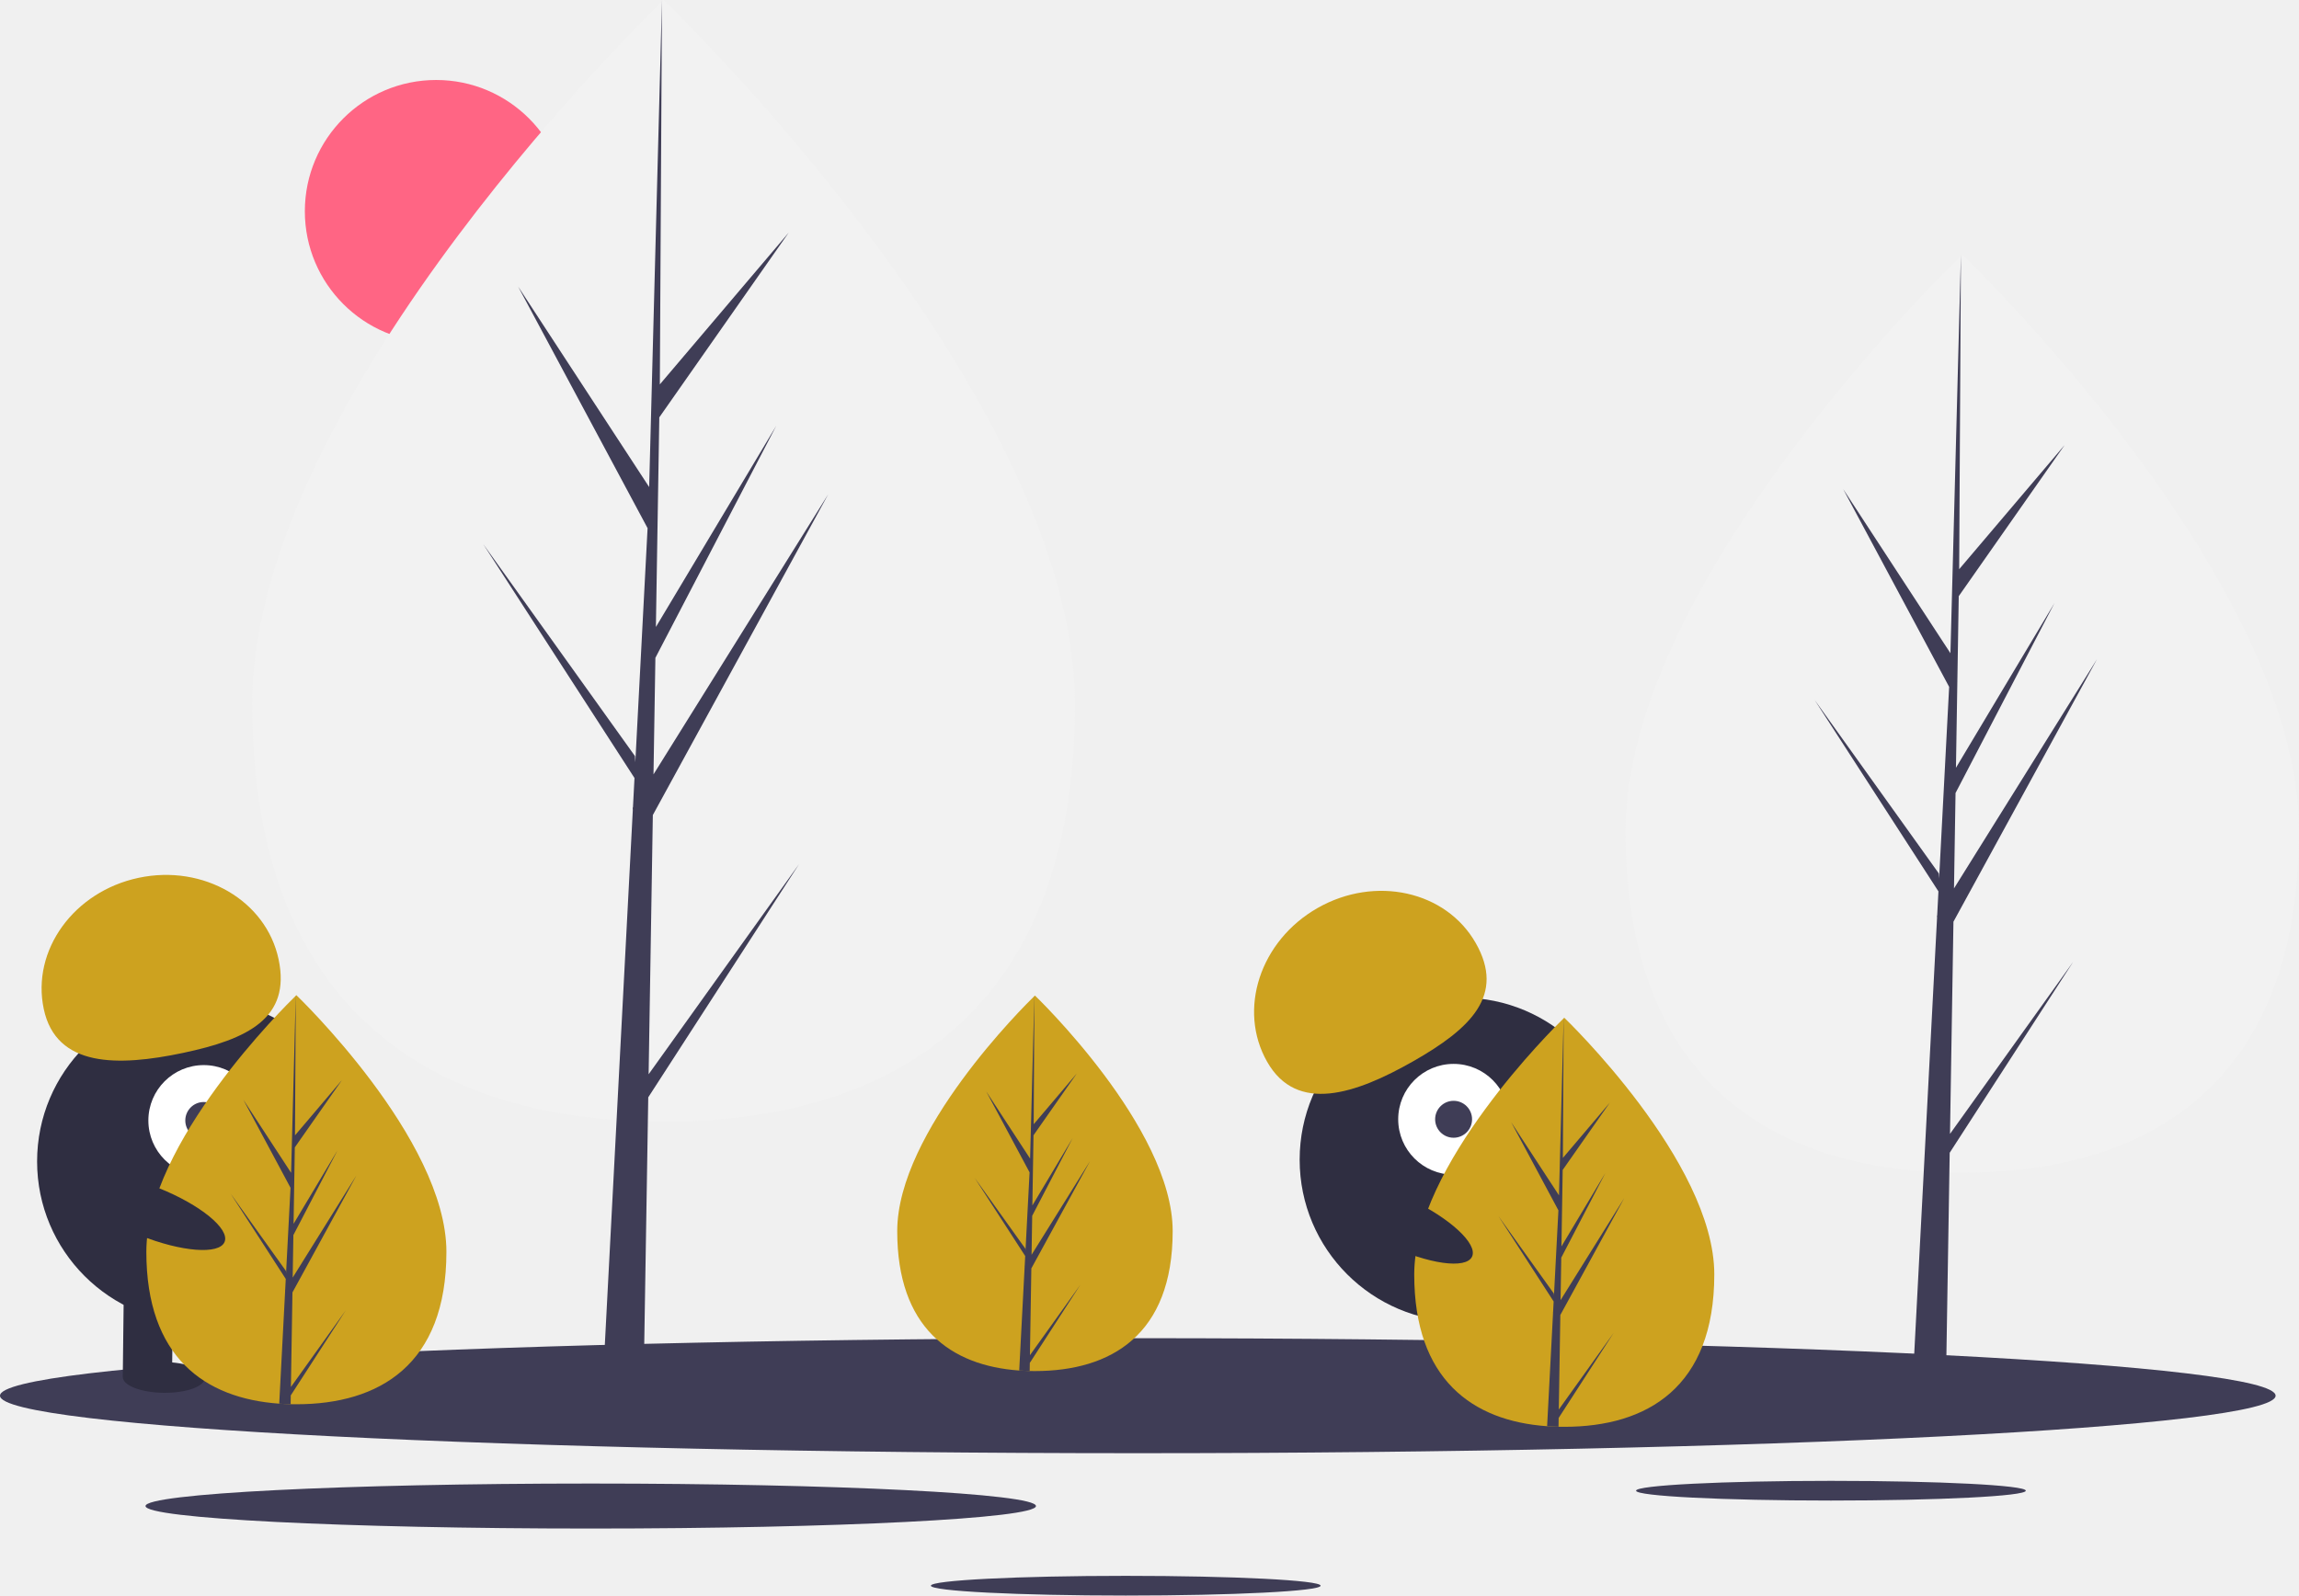
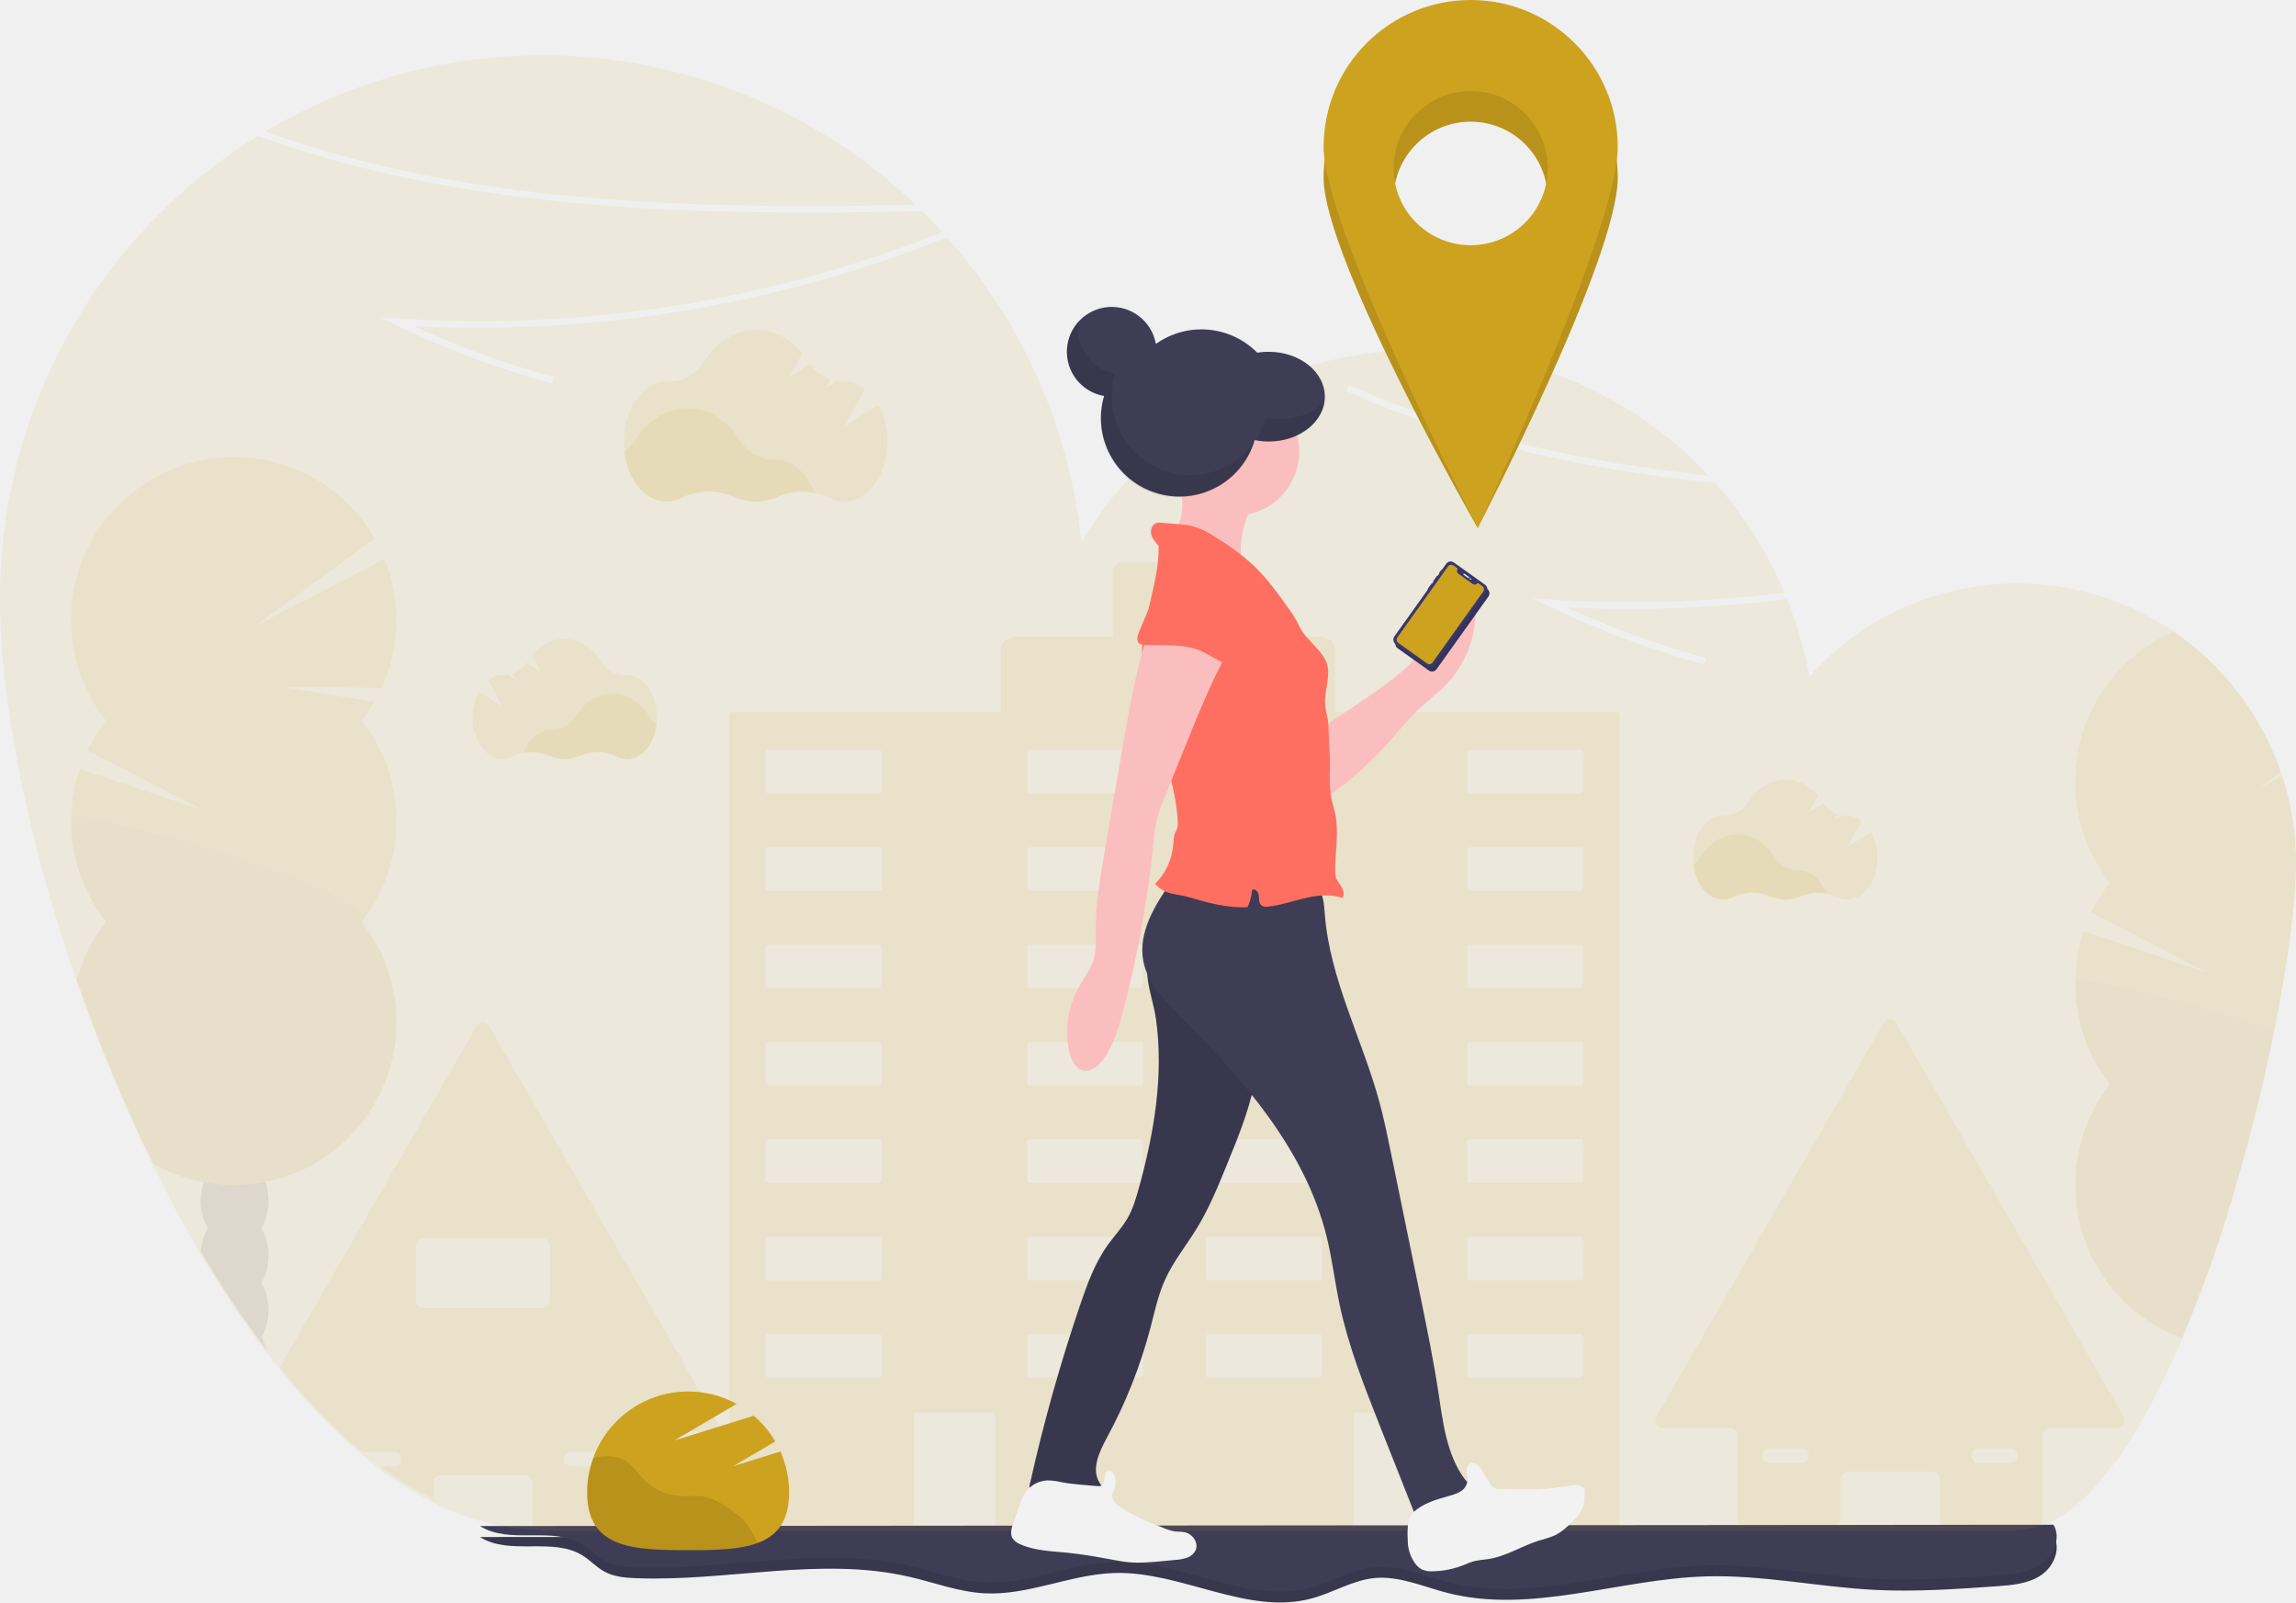
- <svg xmlns="http://www.w3.org/2000/svg" id="a706cf1c-1654-439b-8fcf-310eb7aa0e00" data-name="Layer 1" width="1120.592" height="777.916" viewBox="0 0 1120.592 777.916">
-   <circle cx="212.592" cy="103" r="64" fill="#ff6584" />
-   <path d="M563.68,404.164c0,151.011-89.774,203.739-200.516,203.739S162.649,555.175,162.649,404.164,363.165,61.042,363.165,61.042,563.68,253.152,563.68,404.164Z" transform="translate(-39.70387 -61.04208)" fill="#f2f2f2" />
-   <polygon points="316.156 523.761 318.21 397.378 403.674 241.024 318.532 377.552 319.455 320.725 378.357 207.605 319.699 305.687 319.699 305.687 321.359 203.481 384.433 113.423 321.621 187.409 322.658 0 316.138 248.096 316.674 237.861 252.547 139.704 315.646 257.508 309.671 371.654 309.493 368.625 235.565 265.329 309.269 379.328 308.522 393.603 308.388 393.818 308.449 394.99 293.29 684.589 313.544 684.589 315.974 535.005 389.496 421.285 316.156 523.761" fill="#3f3d56" />
-   <path d="M1160.296,466.014c0,123.61-73.484,166.77-164.132,166.77s-164.132-43.16-164.132-166.77S996.165,185.152,996.165,185.152,1160.296,342.404,1160.296,466.014Z" transform="translate(-39.70387 -61.04208)" fill="#f2f2f2" />
-   <polygon points="950.482 552.833 952.162 449.383 1022.119 321.4 952.426 433.154 953.182 386.639 1001.396 294.044 953.382 374.329 953.382 374.329 954.741 290.669 1006.369 216.952 954.954 277.514 955.804 124.11 950.467 327.188 950.906 318.811 898.414 238.464 950.064 334.893 945.173 428.327 945.027 425.847 884.514 341.294 944.844 434.608 944.232 446.293 944.123 446.469 944.173 447.428 931.764 684.478 948.343 684.478 950.332 562.037 1010.514 468.952 950.482 552.833" fill="#3f3d56" />
-   <ellipse cx="554.592" cy="680.479" rx="554.592" ry="28.034" fill="#3f3d56" />
-   <ellipse cx="892.445" cy="726.797" rx="94.989" ry="4.802" fill="#3f3d56" />
-   <ellipse cx="548.72" cy="773.114" rx="94.989" ry="4.802" fill="#3f3d56" />
-   <ellipse cx="287.944" cy="734.279" rx="217.014" ry="10.97" fill="#3f3d56" />
-   <circle cx="97.084" cy="566.27" r="79" fill="#2f2e41" />
-   <rect x="99.805" y="689.023" width="24" height="43" transform="translate(-31.32451 -62.31008) rotate(0.67509)" fill="#2f2e41" />
-   <rect x="147.802" y="689.589" width="24" height="43" transform="translate(-31.31452 -62.87555) rotate(0.67509)" fill="#2f2e41" />
-   <ellipse cx="119.546" cy="732.616" rx="7.5" ry="20" transform="translate(-654.1319 782.4795) rotate(-89.32491)" fill="#2f2e41" />
-   <ellipse cx="167.554" cy="732.182" rx="7.5" ry="20" transform="translate(-606.2547 830.0553) rotate(-89.32491)" fill="#2f2e41" />
-   <circle cx="99.319" cy="546.295" r="27" fill="#fff" />
-   <circle cx="99.319" cy="546.295" r="9" fill="#3f3d56" />
-   <path d="M61.026,552.946c-6.042-28.641,14.688-57.265,46.3-63.934s62.138,11.143,68.18,39.784-14.978,38.93-46.591,45.599S67.068,581.587,61.026,552.946Z" transform="translate(-39.70387 -61.04208)" fill="#cda21f" />
-   <path d="M257.296,671.384c0,55.076-32.74,74.306-73.13,74.306q-1.404,0-2.803-.031c-1.871-.04-3.725-.129-5.556-.254-36.451-2.58-64.771-22.799-64.771-74.021,0-53.008,67.739-119.896,72.827-124.846l.009-.009c.196-.192.294-.285.294-.285S257.296,616.308,257.296,671.384Z" transform="translate(-39.70387 -61.04208)" fill="#cda21f" />
-   <path d="M181.502,737.265l26.747-37.374-26.814,41.477-.071,4.291c-1.871-.04-3.725-.129-5.556-.254l2.883-55.103-.022-.428.049-.08.272-5.204-26.881-41.58,26.965,37.677.062,1.105,2.179-41.633-23.013-42.966,23.294,35.658,2.268-86.314.009-.294v.285l-.379,68.064,22.911-26.983-23.004,32.847-.606,37.276L204.185,621.958l-21.48,41.259-.339,20.723,31.056-49.791-31.171,57.023Z" transform="translate(-39.70387 -61.04208)" fill="#3f3d56" />
-   <circle cx="712.485" cy="565.415" r="79" fill="#2f2e41" />
-   <rect x="741.777" y="691.824" width="24" height="43" transform="translate(-215.9946 191.864) rotate(-17.08345)" fill="#2f2e41" />
-   <rect x="787.659" y="677.723" width="24" height="43" transform="matrix(0.95588, -0.29376, 0.29376, 0.95588, -209.8279, 204.7204)" fill="#2f2e41" />
-   <ellipse cx="767.887" cy="732.003" rx="20" ry="7.5" transform="translate(-220.8593 196.8331) rotate(-17.08345)" fill="#2f2e41" />
-   <ellipse cx="813.475" cy="716.946" rx="20" ry="7.5" transform="translate(-214.4248 209.561) rotate(-17.08345)" fill="#2f2e41" />
-   <circle cx="708.522" cy="545.71" r="27" fill="#fff" />
-   <circle cx="708.522" cy="545.71" r="9" fill="#3f3d56" />
-   <path d="M657.355,578.743c-14.49-25.433-3.478-59.016,24.594-75.009s62.576-8.341,77.065,17.093-2.391,41.644-30.463,57.637S671.845,604.176,657.355,578.743Z" transform="translate(-39.70387 -61.04208)" fill="#cda21f" />
-   <path d="M611.296,661.299c0,50.557-30.054,68.21-67.13,68.21q-1.288,0-2.573-.029c-1.718-.037-3.419-.119-5.1-.233-33.461-2.368-59.457-20.929-59.457-67.948,0-48.659,62.181-110.059,66.852-114.603l.008-.008c.18-.176.27-.262.27-.262S611.296,610.742,611.296,661.299Z" transform="translate(-39.70387 -61.04208)" fill="#cda21f" />
-   <path d="M541.72,721.774l24.553-34.307-24.614,38.074-.065,3.939c-1.718-.037-3.419-.119-5.1-.233l2.646-50.582-.02-.393.045-.074.249-4.777-24.675-38.168,24.753,34.585.057,1.014,2-38.217-21.125-39.44L541.806,625.928l2.082-79.232.008-.27v.262l-.348,62.48,21.031-24.769-21.117,30.152-.556,34.217,19.636-32.839-19.718,37.874-.311,19.023,28.508-45.706-28.614,52.344Z" transform="translate(-39.70387 -61.04208)" fill="#3f3d56" />
-   <path d="M875.296,682.384c0,55.076-32.74,74.306-73.13,74.306q-1.403,0-2.803-.031c-1.871-.04-3.725-.129-5.556-.254-36.451-2.58-64.771-22.799-64.771-74.021,0-53.008,67.739-119.896,72.827-124.846l.009-.009c.196-.192.294-.285.294-.285S875.296,627.308,875.296,682.384Z" transform="translate(-39.70387 -61.04208)" fill="#cda21f" />
-   <path d="M799.502,748.265l26.747-37.374-26.814,41.477-.071,4.291c-1.871-.04-3.725-.129-5.556-.254l2.883-55.103-.022-.428.049-.08.272-5.204L770.108,654.011l26.965,37.677.062,1.105,2.179-41.633-23.013-42.966,23.294,35.658,2.268-86.314.009-.294v.285l-.379,68.064,22.911-26.983-23.004,32.847-.606,37.276L822.185,632.958l-21.48,41.259-.339,20.723,31.056-49.791-31.171,57.023Z" transform="translate(-39.70387 -61.04208)" fill="#3f3d56" />
-   <ellipse cx="721.517" cy="656.822" rx="12.4" ry="39.5" transform="translate(-220.8352 966.2232) rotate(-64.62574)" fill="#2f2e41" />
-   <ellipse cx="112.517" cy="651.822" rx="12.4" ry="39.5" transform="translate(-574.0794 452.7137) rotate(-68.15829)" fill="#2f2e41" />
+ <svg xmlns="http://www.w3.org/2000/svg" id="fbbf0112-9f0c-4059-91ae-024eb0aa32cc" data-name="Layer 1" width="1046" height="729.87" viewBox="0 0 1046 729.87">
+   <path d="M494.15,178.37A246.62,246.62,0,0,0,197.81,145C292.79,179,397.59,180.25,494.15,178.37Z" transform="translate(-77 -85.07)" fill="#cda21f" opacity="0.1" />
+   <path d="M1044.64,730.55,940.92,550.9a3.3,3.3,0,0,0-5.73,0L831.47,730.55a3.3,3.3,0,0,0,2.86,5h30.94a3.32,3.32,0,0,1,3.31,3.31V777.2a3.31,3.31,0,0,0,3.3,3.31h40.37a3.31,3.31,0,0,0,3.31-3.31V758.67a3.3,3.3,0,0,1,3.3-3.3h38.38a3.31,3.31,0,0,1,3.31,3.3V777.2a3.31,3.31,0,0,0,3.31,3.31h40.36a3.31,3.31,0,0,0,3.31-3.31V738.82a3.31,3.31,0,0,1,3.31-3.31h30.94A3.31,3.31,0,0,0,1044.64,730.55ZM900,750.43a3.3,3.3,0,0,1-2.34,1H883.13a3.31,3.31,0,0,1,0-6.62h14.56a3.31,3.31,0,0,1,2.34,5.65Zm95.28,0a3.3,3.3,0,0,1-2.34,1H978.42a3.31,3.31,0,0,1,0-6.62H993a3.31,3.31,0,0,1,2.34,5.65Z" transform="translate(-77 -85.07)" fill="#cda21f" opacity="0.1" />
+   <path d="M403.55,732.13,299.83,552.48a3.31,3.31,0,0,0-5.73,0L204.51,707.65A273.67,273.67,0,0,0,242,746.36H256.6a3.31,3.31,0,0,1,0,6.62h-6.16a160.29,160.29,0,0,0,24,14.93v-7.65a3.31,3.31,0,0,1,3.31-3.31h38.38a3.31,3.31,0,0,1,3.3,3.31v18.52a3.22,3.22,0,0,0,.31,1.39,3.31,3.31,0,0,0,3,1.92h40.37a3.24,3.24,0,0,0,2.63-1.33,3.18,3.18,0,0,0,.67-2V740.41a3.31,3.31,0,0,1,3.31-3.31h30.94A3.31,3.31,0,0,0,403.55,732.13ZM335,747.33a3.3,3.3,0,0,1,2.34-1h14.56a3.31,3.31,0,0,1,0,6.62H337.33a3.31,3.31,0,0,1-2.34-5.65Zm-65.15-66.48a3.31,3.31,0,0,1-3.31-3.31V652.4a3.31,3.31,0,0,1,3.31-3.31H324.1a3.31,3.31,0,0,1,3.3,3.31v25.14a3.31,3.31,0,0,1-3.3,3.31Z" transform="translate(-77 -85.07)" fill="#cda21f" opacity="0.1" />
+   <path d="M813.53,409.41H685.18V381.65a6.64,6.64,0,0,0-6.64-6.64H640.85V345.44a4.18,4.18,0,0,0-4.18-4.18H588.12a4.18,4.18,0,0,0-4.18,4.18V375H539.63a6.64,6.64,0,0,0-6.64,6.64v27.76H410.6a1.35,1.35,0,0,0-1.34,1.35V779.28a1.35,1.35,0,0,0,1.34,1.35h81.34a1.35,1.35,0,0,0,1.35-1.35V729.7a1.36,1.36,0,0,1,1.35-1.35H529a1.36,1.36,0,0,1,1.35,1.35v49.58a1.35,1.35,0,0,0,1.34,1.35H692.44a1.36,1.36,0,0,0,1.35-1.35V729.7a1.35,1.35,0,0,1,1.34-1.35h34.36a1.35,1.35,0,0,1,1.35,1.35v49.58a1.36,1.36,0,0,0,1.35,1.35h81.34a1.36,1.36,0,0,0,1.35-1.35V410.76A1.36,1.36,0,0,0,813.53,409.41ZM478.73,711.13a1.34,1.34,0,0,1-1.34,1.34H427.15a1.34,1.34,0,0,1-1.35-1.34V694a1.35,1.35,0,0,1,1.35-1.35h50.24a1.35,1.35,0,0,1,1.34,1.35Zm0-44.34a1.34,1.34,0,0,1-1.34,1.35H427.15a1.34,1.34,0,0,1-1.35-1.35V649.64a1.34,1.34,0,0,1,1.35-1.35h50.24a1.34,1.34,0,0,1,1.34,1.35Zm0-44.33a1.35,1.35,0,0,1-1.34,1.35H427.15a1.35,1.35,0,0,1-1.35-1.35V605.3a1.35,1.35,0,0,1,1.35-1.35h50.24a1.35,1.35,0,0,1,1.34,1.35Zm0-44.34a1.34,1.34,0,0,1-1.34,1.35H427.15a1.34,1.34,0,0,1-1.35-1.35V561a1.34,1.34,0,0,1,1.35-1.35h50.24a1.34,1.34,0,0,1,1.34,1.35Zm0-44.33a1.35,1.35,0,0,1-1.34,1.35H427.15a1.35,1.35,0,0,1-1.35-1.35V516.63a1.34,1.34,0,0,1,1.35-1.34h50.24a1.34,1.34,0,0,1,1.34,1.34Zm0-44.33a1.34,1.34,0,0,1-1.34,1.34H427.15a1.34,1.34,0,0,1-1.35-1.34V472.3a1.35,1.35,0,0,1,1.35-1.35h50.24a1.35,1.35,0,0,1,1.34,1.35Zm0-44.34a1.34,1.34,0,0,1-1.34,1.35H427.15a1.34,1.34,0,0,1-1.35-1.35V428a1.34,1.34,0,0,1,1.35-1.35h50.24a1.34,1.34,0,0,1,1.34,1.35Zm119.11,266a1.34,1.34,0,0,1-1.35,1.34H546.25a1.35,1.35,0,0,1-1.35-1.34V694a1.36,1.36,0,0,1,1.35-1.35h50.24a1.35,1.35,0,0,1,1.35,1.35Zm0-44.34a1.34,1.34,0,0,1-1.35,1.35H546.25a1.35,1.35,0,0,1-1.35-1.35V649.64a1.35,1.35,0,0,1,1.35-1.35h50.24a1.34,1.34,0,0,1,1.35,1.35Zm0-44.33a1.35,1.35,0,0,1-1.35,1.35H546.25a1.36,1.36,0,0,1-1.35-1.35V605.3a1.36,1.36,0,0,1,1.35-1.35h50.24a1.35,1.35,0,0,1,1.35,1.35Zm0-44.34a1.34,1.34,0,0,1-1.35,1.35H546.25a1.35,1.35,0,0,1-1.35-1.35V561a1.35,1.35,0,0,1,1.35-1.35h50.24a1.34,1.34,0,0,1,1.35,1.35Zm0-44.33a1.35,1.35,0,0,1-1.35,1.35H546.25a1.36,1.36,0,0,1-1.35-1.35V516.63a1.35,1.35,0,0,1,1.35-1.34h50.24a1.34,1.34,0,0,1,1.35,1.34Zm0-44.33a1.34,1.34,0,0,1-1.35,1.34H546.25a1.35,1.35,0,0,1-1.35-1.34V472.3a1.36,1.36,0,0,1,1.35-1.35h50.24a1.35,1.35,0,0,1,1.35,1.35Zm0-44.34a1.34,1.34,0,0,1-1.35,1.35H546.25a1.35,1.35,0,0,1-1.35-1.35V428a1.35,1.35,0,0,1,1.35-1.35h50.24a1.34,1.34,0,0,1,1.35,1.35Zm81.39,266a1.34,1.34,0,0,1-1.35,1.34H627.64a1.35,1.35,0,0,1-1.35-1.34V694a1.36,1.36,0,0,1,1.35-1.35h50.24a1.35,1.35,0,0,1,1.35,1.35Zm0-44.34a1.34,1.34,0,0,1-1.35,1.35H627.64a1.35,1.35,0,0,1-1.35-1.35V649.64a1.35,1.35,0,0,1,1.35-1.35h50.24a1.34,1.34,0,0,1,1.35,1.35Zm0-44.33a1.35,1.35,0,0,1-1.35,1.35H627.64a1.36,1.36,0,0,1-1.35-1.35V605.3a1.36,1.36,0,0,1,1.35-1.35h50.24a1.35,1.35,0,0,1,1.35,1.35Zm0-44.34a1.34,1.34,0,0,1-1.35,1.35H627.64a1.35,1.35,0,0,1-1.35-1.35V561a1.35,1.35,0,0,1,1.35-1.35h50.24a1.34,1.34,0,0,1,1.35,1.35Zm0-44.33a1.35,1.35,0,0,1-1.35,1.35H627.64a1.36,1.36,0,0,1-1.35-1.35V516.63a1.35,1.35,0,0,1,1.35-1.34h50.24a1.34,1.34,0,0,1,1.35,1.34Zm0-44.33a1.34,1.34,0,0,1-1.35,1.34H627.64a1.35,1.35,0,0,1-1.35-1.34V472.3a1.36,1.36,0,0,1,1.35-1.35h50.24a1.35,1.35,0,0,1,1.35,1.35Zm0-44.34a1.34,1.34,0,0,1-1.35,1.35H627.64a1.35,1.35,0,0,1-1.35-1.35V428a1.35,1.35,0,0,1,1.35-1.35h50.24a1.34,1.34,0,0,1,1.35,1.35Zm119.11,266a1.35,1.35,0,0,1-1.35,1.34H746.75a1.34,1.34,0,0,1-1.35-1.34V694a1.35,1.35,0,0,1,1.35-1.35H797a1.36,1.36,0,0,1,1.35,1.35Zm0-44.34a1.35,1.35,0,0,1-1.35,1.35H746.75a1.34,1.34,0,0,1-1.35-1.35V649.64a1.34,1.34,0,0,1,1.35-1.35H797a1.35,1.35,0,0,1,1.35,1.35Zm0-44.33a1.36,1.36,0,0,1-1.35,1.35H746.75a1.35,1.35,0,0,1-1.35-1.35V605.3a1.35,1.35,0,0,1,1.35-1.35H797a1.36,1.36,0,0,1,1.35,1.35Zm0-44.34a1.35,1.35,0,0,1-1.35,1.35H746.75a1.34,1.34,0,0,1-1.35-1.35V561a1.34,1.34,0,0,1,1.35-1.35H797a1.35,1.35,0,0,1,1.35,1.35Zm0-44.33a1.36,1.36,0,0,1-1.35,1.35H746.75a1.35,1.35,0,0,1-1.35-1.35V516.63a1.34,1.34,0,0,1,1.35-1.34H797a1.35,1.35,0,0,1,1.35,1.34Zm0-44.33A1.35,1.35,0,0,1,797,490.8H746.75a1.34,1.34,0,0,1-1.35-1.34V472.3a1.35,1.35,0,0,1,1.35-1.35H797a1.36,1.36,0,0,1,1.35,1.35Zm0-44.34a1.35,1.35,0,0,1-1.35,1.35H746.75a1.34,1.34,0,0,1-1.35-1.35V428a1.34,1.34,0,0,1,1.35-1.35H797a1.35,1.35,0,0,1,1.35,1.35Z" transform="translate(-77 -85.07)" fill="#cda21f" opacity="0.1" />
+   <path d="M448,309.53a28.89,28.89,0,0,0-16.77,1.82A24.71,24.71,0,0,1,411,311.3a28.22,28.22,0,0,0-23.68.47,14.75,14.75,0,0,1-6.82,1.7c-9.6,0-17.59-9.67-19.25-22.43a18.41,18.41,0,0,0,4.8-5.17c5.63-9.07,14.35-14.9,24.14-14.9s18.4,5.76,24,14.73a18.51,18.51,0,0,0,15.95,8.76h.25C438.11,294.46,444.73,300.59,448,309.53Z" transform="translate(-77 -85.07)" fill="#cda21f" opacity="0.1" />
+   <path d="M477.2,269.48l-15.52,9.84,9.42-17.13a15.34,15.34,0,0,0-9.39-3.35h-.25a18.16,18.16,0,0,1-3.22-.24L453,261.94l2.26-4.1a18.7,18.7,0,0,1-9.2-7l-9.42,6L442.57,246c-5.51-6.61-12.93-10.66-21.09-10.66-9.79,0-18.51,5.82-24.14,14.89a18.05,18.05,0,0,1-16,8.61h-.53c-10.81,0-19.57,12.25-19.57,27.37s8.76,27.37,19.57,27.37a14.61,14.61,0,0,0,6.82-1.71,28.22,28.22,0,0,1,23.68-.46,24.71,24.71,0,0,0,20.14,0,28.21,28.21,0,0,1,23.48.45,14.65,14.65,0,0,0,6.74,1.67c10.81,0,19.57-12.26,19.57-27.37A34.76,34.76,0,0,0,477.2,269.48Z" transform="translate(-77 -85.07)" fill="#cda21f" opacity="0.1" />
+   <path d="M909,492a20.31,20.31,0,0,0-11.74,1.27,17.27,17.27,0,0,1-14.1,0,19.76,19.76,0,0,0-16.58.33,10.28,10.28,0,0,1-4.77,1.19c-6.72,0-12.31-6.77-13.47-15.7a13.07,13.07,0,0,0,3.36-3.62c3.94-6.35,10-10.43,16.89-10.43s12.89,4,16.83,10.31a12.94,12.94,0,0,0,11.16,6.13h.18C902.06,481.46,906.69,485.75,909,492Z" transform="translate(-77 -85.07)" fill="#cda21f" opacity="0.1" />
+   <path d="M929.42,464l-10.86,6.89,6.59-12a10.74,10.74,0,0,0-6.57-2.34h-.17a12.89,12.89,0,0,1-2.25-.17l-3.69,2.33,1.58-2.86a13.19,13.19,0,0,1-6.44-4.89L901,455.12l4.16-7.57c-3.85-4.63-9-7.47-14.76-7.47-6.85,0-13,4.08-16.9,10.43a12.62,12.62,0,0,1-11.17,6H862c-7.56,0-13.7,8.57-13.7,19.15s6.14,19.16,13.7,19.16a10.28,10.28,0,0,0,4.77-1.19,19.72,19.72,0,0,1,16.58-.32,17.37,17.37,0,0,0,14.1,0,19.75,19.75,0,0,1,16.43.32,10.35,10.35,0,0,0,4.72,1.16c7.57,0,13.7-8.57,13.7-19.16A24.35,24.35,0,0,0,929.42,464Z" transform="translate(-77 -85.07)" fill="#cda21f" opacity="0.1" />
+   <path d="M315.62,428a20.32,20.32,0,0,1,11.74,1.27,17.24,17.24,0,0,0,14.09,0,19.76,19.76,0,0,1,16.58.33,10.31,10.31,0,0,0,4.77,1.19c6.72,0,12.32-6.77,13.48-15.7a12.93,12.93,0,0,1-3.36-3.62C369,405.1,362.87,401,356,401s-12.88,4-16.82,10.31A13,13,0,0,1,328,417.46h-.17C322.51,417.46,317.87,421.75,315.62,428Z" transform="translate(-77 -85.07)" fill="#cda21f" opacity="0.1" />
+   <path d="M295.14,400,306,406.86l-6.6-12a10.76,10.76,0,0,1,6.57-2.34h.18a13,13,0,0,0,2.25-.17l3.68,2.33-1.58-2.86a13.21,13.21,0,0,0,6.45-4.89l6.59,4.18-4.17-7.57c3.86-4.63,9.05-7.47,14.77-7.47,6.85,0,13,4.08,16.9,10.43a12.61,12.61,0,0,0,11.17,6h.36c7.57,0,13.7,8.57,13.7,19.15s-6.13,19.16-13.7,19.16a10.34,10.34,0,0,1-4.77-1.19,19.72,19.72,0,0,0-16.58-.32,17.35,17.35,0,0,1-14.09,0,19.77,19.77,0,0,0-16.44.32,10.32,10.32,0,0,1-4.72,1.16c-7.56,0-13.7-8.57-13.7-19.16A24.35,24.35,0,0,1,295.14,400Z" transform="translate(-77 -85.07)" fill="#cda21f" opacity="0.1" />
+   <path d="M295.68,785.13c13.54,8.6,33.05-.1,46.68,8.37,3.52,2.18,6.36,5.39,10,7.37,4.37,2.39,9.51,2.82,14.48,3,41.62,1.61,83.94-10,124.52-.62,11.35,2.62,22.45,6.88,34.08,7.5,20.09,1.09,39.34-8.71,59.45-9.25,30.5-.82,60.47,19.59,89.9,11.54,9.68-2.65,18.56-8.3,28.55-9.25,11.13-1,21.83,3.85,32.65,6.68,38.37,10,78.33-6.2,118-7.41,25.87-.79,51.49,4.85,77.34,6.15,18.38.92,36.8-.37,55.16-1.65,7-.49,14.33-1.09,20.19-4.93s9.46-12.09,5.84-18.09Z" transform="translate(-77 -85.07)" fill="#3f3d56" />
+   <path d="M295.68,785.13c13.54,8.6,33.05-.1,46.68,8.37,3.52,2.18,6.36,5.39,10,7.37,4.37,2.39,9.51,2.82,14.48,3,41.62,1.61,83.94-10,124.52-.62,11.35,2.62,22.45,6.88,34.08,7.5,20.09,1.09,39.34-8.71,59.45-9.25,30.5-.82,60.47,19.59,89.9,11.54,9.68-2.65,18.56-8.3,28.55-9.25,11.13-1,21.83,3.85,32.65,6.68,38.37,10,78.33-6.2,118-7.41,25.87-.79,51.49,4.85,77.34,6.15,18.38.92,36.8-.37,55.16-1.65,7-.49,14.33-1.09,20.19-4.93s9.46-12.09,5.84-18.09Z" transform="translate(-77 -85.07)" opacity="0.1" />
+   <path d="M295.68,780.13c13.54,8.6,33.05-.1,46.68,8.37,3.52,2.18,6.36,5.39,10,7.37,4.37,2.39,9.51,2.82,14.48,3,41.62,1.61,83.94-10,124.52-.62,11.35,2.62,22.45,6.88,34.08,7.5,20.09,1.09,39.34-8.71,59.45-9.25,30.5-.82,60.47,19.59,89.9,11.54,9.68-2.65,18.56-8.3,28.55-9.25,11.13-1,21.83,3.85,32.65,6.68,38.37,10,78.33-6.2,118-7.41,25.87-.79,51.49,4.85,77.34,6.15,18.38.92,36.8-.37,55.16-1.65,7-.49,14.33-1.09,20.19-4.93s9.46-12.09,5.84-18.09Z" transform="translate(-77 -85.07)" fill="#3f3d56" />
+   <g opacity="0.1">
+     <path d="M199.35,656.93a24.45,24.45,0,0,1-3.23,12.38,25.34,25.34,0,0,1,0,24.76,22.75,22.75,0,0,1,2.44,6,454.1,454.1,0,0,1-30.09-45h0a24,24,0,0,1,3.16-10.56,24.45,24.45,0,0,1-3.23-12.38,25.46,25.46,0,0,1,1.46-8.61,21.39,21.39,0,0,1,1.77-3.77c2.82-4.79,7.26-7.88,12.24-7.88s9.43,3.09,12.25,7.88a22.28,22.28,0,0,1,1.73,3.65,25.63,25.63,0,0,1,1.5,8.73,24.45,24.45,0,0,1-3.23,12.38A24.45,24.45,0,0,1,199.35,656.93Z" transform="translate(-77 -85.07)" fill="#3f3d56" />
+     <ellipse cx="106.87" cy="522.35" rx="15.47" ry="20.26" fill="#3f3d56" />
+     <ellipse cx="106.87" cy="497.59" rx="15.47" ry="20.26" fill="#3f3d56" />
+     <path d="M257.67,459a73.78,73.78,0,0,1-15.87,45.83,74.13,74.13,0,0,1-44,118.57c-1.78.36-3.59.64-5.42.86a74.89,74.89,0,0,1-17,.09q-2.82-.3-5.57-.83a73.3,73.3,0,0,1-23-8.41A738.54,738.54,0,0,1,112,531.32a73.79,73.79,0,0,1,13.29-26.45,74.19,74.19,0,0,1-12-69.61l56.28,18.89-52.78-27.42a74.43,74.43,0,0,1,8.45-13.52,74.13,74.13,0,1,1,122.43-82.95l-54.41,40,59-30.6a74.22,74.22,0,0,1-1.42,58.73l-44-.33,40.66,6.68a74.43,74.43,0,0,1-5.77,8.48A73.8,73.8,0,0,1,257.67,459Z" transform="translate(-77 -85.07)" fill="#cda21f" />
+     <path d="M257.67,550.7a74.15,74.15,0,0,1-59.82,72.74c-1.78.36-3.59.64-5.42.86a74.89,74.89,0,0,1-17,.09q-2.82-.3-5.57-.83a73.3,73.3,0,0,1-23-8.41A738.54,738.54,0,0,1,112,531.32a73.79,73.79,0,0,1,13.29-26.45A73.83,73.83,0,0,1,109.42,459c0-8.32,142.32,33.22,132.38,45.83A73.78,73.78,0,0,1,257.67,550.7Z" transform="translate(-77 -85.07)" opacity="0.1" />
+   </g>
+   <g opacity="0.1">
+     <path d="M1091.9,637.65c-2.9,9.26-6,18.45-9.18,27.43a25.64,25.64,0,0,1-1.32-8.21C1081.4,647.94,1085.8,640.36,1091.9,637.65Z" transform="translate(-77 -85.07)" fill="#3f3d56" />
+     <path d="M1123,478.09c0,17.55-3.54,45.28-10,77a845.74,845.74,0,0,1-21.15,82.56c-2.9,9.26-6,18.45-9.18,27.43-3.65,10.2-7.5,20.12-11.53,29.61a74.41,74.41,0,0,1-32.91-115.77,74.48,74.48,0,0,1-12-69.76l56.28,18.93-52.78-27.48a74.67,74.67,0,0,1,8.45-13.55,74.4,74.4,0,0,1,29.12-114.25,127.55,127.55,0,0,1,48.75,63.93L1106.3,444l10.46-5.43a126.93,126.93,0,0,1,6.09,33.31l-2.94,0,3,.49C1123,474.26,1123,476.16,1123,478.09Z" transform="translate(-77 -85.07)" fill="#cda21f" />
+     <path d="M1113.05,555.09a845.74,845.74,0,0,1-21.15,82.56c-2.9,9.26-6,18.45-9.18,27.43-3.65,10.2-7.5,20.12-11.53,29.61a74.41,74.41,0,0,1-32.91-115.77A74.1,74.1,0,0,1,1022.42,533C1022.42,528,1074.14,541.1,1113.05,555.09Z" transform="translate(-77 -85.07)" opacity="0.1" />
+   </g>
+   <path d="M1122.87,472.35c0-.15,0-.31,0-.47a126.93,126.93,0,0,0-6.09-33.31c-.2-.61-.4-1.23-.61-1.83a127.55,127.55,0,0,0-48.75-63.93,126.8,126.8,0,0,0-166.16,20.54,179.4,179.4,0,0,0-10.11-35.47,569.6,569.6,0,0,1-100.63,3.75,406,406,0,0,0,63.8,23.17l-.78,2.9A409.71,409.71,0,0,1,782.22,361l-6.91-3.35,7.66.5a569.79,569.79,0,0,0,107-3.07A180.42,180.42,0,0,0,858.45,305c-57.56-5.8-114.67-17.88-168-41.83l1.23-2.73c51.91,23.33,107.54,35.32,163.7,41.22a179.76,179.76,0,0,0-285.73,30.37,246.89,246.89,0,0,0-61.24-138.9,576.62,576.62,0,0,1-94.77,28.71A573.15,573.15,0,0,1,265.5,233.63a406,406,0,0,0,63.8,23.17l-.78,2.9A409.71,409.71,0,0,1,257.22,233l-6.91-3.35,7.66.5a569.21,569.21,0,0,0,248.36-39.35q-4.45-4.87-9.16-9.52c-98.42,2-205.61,1-302.65-34.33A247.53,247.53,0,0,0,77,357.82c0,46.46,12.77,110.35,35,174.45a741.24,741.24,0,0,0,34.91,84c6.79,13.8,14,27.21,21.57,40.05h0a454.59,454.59,0,0,0,30.09,45q2.94,3.87,5.95,7.6A274.51,274.51,0,0,0,242,747.79h0q4.17,3.48,8.39,6.63a159.8,159.8,0,0,0,24,15c14.67,7.35,29.81,11.66,45.3,12.28,1.24.05,2.49.08,3.73.08v.51h672v-.51h.5a34,34,0,0,0,11.36-2c23.76-8.43,45.64-42.28,63.83-85.06,4-9.49,7.88-19.41,11.53-29.61,3.22-9,6.28-18.17,9.18-27.43a845.74,845.74,0,0,0,21.15-82.56c6.41-31.72,10-59.45,10-77C1123,476.16,1123,474.26,1122.87,472.35Z" transform="translate(-77 -85.07)" fill="#cda21f" opacity="0.1" />
+   <path d="M411.06,752.86,430.2,741.6a46.13,46.13,0,0,0-9.79-11.71L384.3,741.12l28.3-16.63a46,46,0,0,0-68.1,40.35c0,25.4,20.59,26.28,46,26.28s46-.88,46-26.28a45.79,45.79,0,0,0-3.95-18.67Z" transform="translate(-77 -85.07)" fill="#cda21f" />
+   <path d="M415.93,777.55a35.76,35.76,0,0,0-6.78-5.32c-3.48-2.31-7.07-4.67-11.17-5.45-3.6-.69-7.31-.11-11-.32a25.66,25.66,0,0,1-16.81-7.7c-2.61-2.7-4.67-6-7.81-8.09-3.39-2.22-7.69-2.7-11.71-2.15a29.07,29.07,0,0,0-3.46.71,45.85,45.85,0,0,0-2.72,15.61c0,25.4,20.59,26.28,46,26.28,12.33,0,23.52-.21,31.78-3.32l-1.38-2.58A36.4,36.4,0,0,0,415.93,777.55Z" transform="translate(-77 -85.07)" opacity="0.1" />
+   <circle cx="547.34" cy="185.77" r="35.75" fill="#3f3d56" />
+   <path d="M603.6,548.94c3.69,25.89-.81,52.29-7.82,77.48-1.31,4.69-2.72,9.42-5.17,13.63s-5.86,7.83-8.74,11.79c-6,8.26-9.52,18-12.81,27.64a779.65,779.65,0,0,0-22.82,81.32,5.57,5.57,0,0,0,0,3.47c.87,2,3.51,2.26,5.68,2.25l28.06-.15c1-1.92-.85-4-2-5.84-4-6.22-.16-14.3,3.37-20.81a223.74,223.74,0,0,0,19.78-50c1.92-7.33,3.48-14.82,6.6-21.73,3.77-8.38,9.68-15.59,14.48-23.43,5.58-9.11,9.65-19,13.69-28.93,5.64-13.78,11.33-27.73,13.55-42.45,2.09-13.82,1.06-27.9-.3-41.81a2.64,2.64,0,0,0-3.06-3l-37.65-1.94c-7.76-.4-9.6-2.1-8.42,5.52C600.84,537.64,602.78,543.18,603.6,548.94Z" transform="translate(-77 -85.07)" fill="#3f3d56" />
+   <path d="M603.6,548.94c3.69,25.89-.81,52.29-7.82,77.48-1.31,4.69-2.72,9.42-5.17,13.63s-5.86,7.83-8.74,11.79c-6,8.26-9.52,18-12.81,27.64a779.65,779.65,0,0,0-22.82,81.32,5.57,5.57,0,0,0,0,3.47c.87,2,3.51,2.26,5.68,2.25l28.06-.15c1-1.92-.85-4-2-5.84-4-6.22-.16-14.3,3.37-20.81a223.74,223.74,0,0,0,19.78-50c1.92-7.33,3.48-14.82,6.6-21.73,3.77-8.38,9.68-15.59,14.48-23.43,5.58-9.11,9.65-19,13.69-28.93,5.64-13.78,11.33-27.73,13.55-42.45,2.09-13.82,1.06-27.9-.3-41.81a2.64,2.64,0,0,0-3.06-3l-37.65-1.94c-7.76-.4-9.6-2.1-8.42,5.52C600.84,537.64,602.78,543.18,603.6,548.94Z" transform="translate(-77 -85.07)" opacity="0.1" />
+   <path d="M611,486c-7.65,11-15.67,23.66-13.13,36.83,1.93,10,9.55,17.75,16.74,25,28.74,28.86,57,60.92,66.78,100.47,2.52,10.22,3.74,20.71,5.91,31,3.94,18.7,11,36.58,18,54.35L724.06,781a28.36,28.36,0,0,0,27.1-18c-2.46-.19-5.67-2.57-7.11-4.57-8-11.07-9.64-25.31-11.69-38.81-2.27-14.92-5.3-29.72-8.34-44.51l-13.44-65.44c-1.55-7.55-3.1-15.11-5.12-22.55-7.82-28.82-22.64-56-24.93-85.8-.34-4.38-.55-9.19-3.52-12.44-3.12-3.43-8.24-4-12.87-4.27C645.41,483.41,629.25,481.58,611,486Z" transform="translate(-77 -85.07)" fill="#3f3d56" />
+   <path d="M560.47,760.13a29.86,29.86,0,0,0-6.22-.8,12.92,12.92,0,0,0-10.16,5.55,25.25,25.25,0,0,0-2.73,6l-2.71,7.78c-.8,2.28-1.58,4.91-.39,7a7.42,7.42,0,0,0,3.64,2.81c6.56,2.92,14,3.08,21.1,3.78,6.94.68,13.82,1.9,20.67,3.18,2.36.45,4.71.9,7.1,1.14,5.34.54,10.72,0,16.06-.48l5.51-.53a19.84,19.84,0,0,0,5.42-1,6.83,6.83,0,0,0,4-3.59c1.36-3.37-1.56-7.36-5.13-8.06-1.45-.28-3-.15-4.42-.34a20.88,20.88,0,0,1-4.84-1.45c-7-2.77-14.17-5.57-20.37-9.93-1.72-1.21-3.52-2.9-3.33-5a10.19,10.19,0,0,1,.89-2.59,9.46,9.46,0,0,0,.08-6.69c-.34-.92-1-1.89-1.93-2-2.64-.32-2.32,3.53-2.71,5-.53,2-1.49,2.18-3.37,2C571.23,761.42,565.83,761.15,560.47,760.13Z" transform="translate(-77 -85.07)" fill="#f2f2f2" />
+   <path d="M718.34,787a17.65,17.65,0,0,0,3.82,10.75,8.36,8.36,0,0,0,2.72,2.19,10.92,10.92,0,0,0,5,.79,40.05,40.05,0,0,0,13.89-2.81,39.7,39.7,0,0,1,4.8-1.81,53.88,53.88,0,0,1,6.24-.9c8.27-1.19,15.53-6.07,23.52-8.54a49.45,49.45,0,0,0,7-2.3c3.16-1.49,5.72-4,8.23-6.43a19.73,19.73,0,0,0,3.78-4.53c1.47-2.73,1.56-6,1.62-9.09a2.59,2.59,0,0,0-.24-1.41,2.1,2.1,0,0,0-.9-.71c-2.43-1.2-5.31-.6-8-.13-9.72,1.73-19.67,1.41-29.54,1.09a4.29,4.29,0,0,1-4.54-2.59l-3.75-6c-1.07-1.72-2.77-3.69-4.71-3.1-1.55.47-2.18,2.37-2.12,4s.56,3.25.25,4.84a6.61,6.61,0,0,1-3.2,4.16,20.44,20.44,0,0,1-5,1.92c-5.52,1.56-11.94,3.33-16.21,7.39C717.86,776.66,718.15,783.11,718.34,787Z" transform="translate(-77 -85.07)" fill="#f2f2f2" />
+   <path d="M716.4,390.26a23.17,23.17,0,0,0,5.46-5.94,24.21,24.21,0,0,0,2.33-8.21l1.57-9.92c.87-5.47,1.89-11.26,5.54-15.43s10.92-5.66,14.63-1.54c1.62,1.79,2.26,4.25,2.66,6.64a48.34,48.34,0,0,1-11.82,40c-4.49,4.92-10,8.83-14.75,13.48-4.14,4-7.73,8.59-11.55,12.94A159.42,159.42,0,0,1,679,449.78c.14-7.44,1.09-15.42,0-22.81-.81-5.34-3-8.22,2.17-11.71C693.17,407.1,705.28,399.72,716.4,390.26Z" transform="translate(-77 -85.07)" fill="#fbbebe" />
+   <path d="M615.56,317.08c-.39,5.32-2.6,10.76-7,13.83q18.69,6.54,36.87,14.42c-2.34-2.25-3.05-5.7-3.16-8.94-.31-8.47,2.62-16.8,6.9-24.1a5.85,5.85,0,0,0,1.13-3.18c-.14-2.36-2.94-3.45-5.24-4a128.86,128.86,0,0,0-23.92-3.47c-3.45-.11-7.54-1.2-6.76,3.19C615.12,308.93,615.87,312.93,615.56,317.08Z" transform="translate(-77 -85.07)" fill="#fbbebe" />
+   <circle cx="562.66" cy="205.63" r="29.23" fill="#fbbebe" />
+   <path d="M668.6,369.65a35.36,35.36,0,0,0-3.71-6.22c-5.3-7.61-10.74-15.21-17.54-21.51a109.19,109.19,0,0,0-16.65-12.23,37.79,37.79,0,0,0-10.42-5,40.77,40.77,0,0,0-6.69-.91l-7.59-.62a6.21,6.21,0,0,0-2,.06c-2.06.52-3,3.08-2.56,5.15s2,3.75,3.38,5.32c.34,15.49-6.55,30.77-7.48,46.24-1.63,27.05,14.88,52.21,16.2,79.28a8.55,8.55,0,0,1-.38,3.63c-.22.56-.55,1.07-.8,1.62-.78,1.7-.75,3.63-.89,5.5a27.94,27.94,0,0,1-8.23,17.62,12.23,12.23,0,0,0,4.64,3.54c3.19,1.39,7,1.51,10.39,2.48,8.84,2.58,17.9,5.18,27.09,4.63a23.9,23.9,0,0,0,2.09-7.87c1.3-.81,2.8.92,3,2.44s-.09,3.29,1,4.39,2.47.93,3.8.76c5.61-.71,11-2.6,16.5-3.87s11.38-1.88,16.73-.06c1.08-1.37.62-3.4-.26-4.9s-2.13-2.82-2.63-4.49a10.08,10.08,0,0,1-.32-2.95c0-8.55,1.76-17.19.09-25.58-.49-2.46-1.27-4.86-1.77-7.33-1-4.79-.85-9.73-.72-14.62s-.46-10.18-.56-15.14a48.29,48.29,0,0,0-.4-6.13c-.34-2.13-1-4.21-1.18-6.36-.54-5.46,1.66-10.88,1.33-16.36C681.51,381.84,671.84,377.32,668.6,369.65Z" transform="translate(-77 -85.07)" fill="#ff6f61" />
+   <path d="M602.63,365.73c-7.08,18.78-10.54,38.7-14,58.48l-8,46.46c-2.27,13.13-4.55,26.34-4.46,39.66,0,3.74.24,7.55-.74,11.16-1.28,4.74-4.46,8.69-6.87,13a42.78,42.78,0,0,0-4.6,28.93c.82,4.15,3.06,8.86,7.27,9.34,3.46.38,6.45-2.37,8.47-5.21,4.64-6.51,6.94-14.37,9-22.11a500.11,500.11,0,0,0,13.87-77.09,75.06,75.06,0,0,1,1.39-9.8,69.54,69.54,0,0,1,3.38-9.76q4.59-11.38,9.19-22.76c7.07-17.53,14.18-35.14,23.89-51.36-9.6-2.76-19.59-6-29.19-8.73C608.46,365.12,605.49,365.61,602.63,365.73Z" transform="translate(-77 -85.07)" fill="#fbbebe" />
+   <path d="M619.27,380c-6.72-1.45-13.67-1-20.53-1.17a4.43,4.43,0,0,1-2.76-.72c-1.39-1.19-.8-3.42-.1-5.11l3.32-8a11.64,11.64,0,0,1,2.66-4.42c1.69-1.5,4.07-1.87,6.31-2.14,7.29-.84,14.79-1.12,21.86.85s13.72,6.45,16.88,13.08c1.32,2.76,1.93,6.24.18,8.75-2.6,3.73-8.43,7.9-12.78,5.86C629.1,384.51,625.11,381.24,619.27,380Z" transform="translate(-77 -85.07)" fill="#ff6f61" />
+   <path d="M655,245.3A29.52,29.52,0,0,0,638.7,250a35.75,35.75,0,0,0-35.1-8.22A20.43,20.43,0,1,0,580,265.42a35.75,35.75,0,1,0,68.62,20.09,32,32,0,0,0,6.41.65c14.1,0,25.54-9.15,25.54-20.43S669.08,245.3,655,245.3Z" transform="translate(-77 -85.07)" fill="#3f3d56" />
+   <path d="M660.09,275.94a31.1,31.1,0,0,1-6.41-.65A35.57,35.57,0,0,1,649,285.58a32.11,32.11,0,0,0,6,.58c13.18,0,24-8,25.39-18.24C675.7,272.8,668.35,275.94,660.09,275.94Z" transform="translate(-77 -85.07)" opacity="0.1" />
+   <path d="M619.23,301.48a35.8,35.8,0,0,1-34.18-46.28,20.43,20.43,0,0,1-16.89-20.12,20.09,20.09,0,0,1,.33-3.66,20.43,20.43,0,0,0,11.46,34,35.75,35.75,0,0,0,68.29,21.18A35.68,35.68,0,0,1,619.23,301.48Z" transform="translate(-77 -85.07)" opacity="0.1" />
+   <rect x="747.57" y="360.8" width="0.67" height="5.54" rx="0.34" transform="translate(273.33 -451.9) rotate(35.51)" fill="#3a3768" />
+   <rect x="733.02" y="344.55" width="0.38" height="1.82" rx="0.19" transform="translate(260.08 -446.73) rotate(35.51)" fill="#3a3768" />
+   <rect x="730.67" y="347.15" width="0.42" height="3.17" rx="0.21" transform="translate(261.54 -444.76) rotate(35.51)" fill="#3a3768" />
+   <rect x="728.19" y="350.63" width="0.4" height="3.2" rx="0.2" transform="translate(263.11 -442.66) rotate(35.51)" fill="#3a3768" />
+   <rect x="722.83" y="343.97" width="22.48" height="45.69" rx="2.52" transform="translate(272.64 -443.25) rotate(35.51)" fill="#3a3768" />
+   <rect x="722.83" y="343.97" width="22.48" height="45.69" rx="2.52" transform="translate(272.64 -443.25) rotate(35.51)" opacity="0.1" />
+   <rect x="721.9" y="342.11" width="22.48" height="45.69" rx="2.52" transform="translate(271.39 -443.06) rotate(35.51)" fill="#3a3768" />
+   <path d="M752.28,352l-2.09-1.5-.18.25a1.46,1.46,0,0,1-2,.35l-6.68-4.77a1.47,1.47,0,0,1-.34-2.05l.18-.25-2-1.4a1.78,1.78,0,0,0-2.49.41l-23.08,32.35a1.79,1.79,0,0,0,.41,2.49l13.14,9.37a1.78,1.78,0,0,0,2.49-.42l23.08-32.34A1.78,1.78,0,0,0,752.28,352Z" transform="translate(-77 -85.07)" fill="#cda21f" />
+   <rect x="743.37" y="347.07" width="3.14" height="0.64" rx="0.32" transform="translate(263.38 -453.18) rotate(35.51)" fill="#e6e8ec" />
+   <circle cx="669.9" cy="263.72" r="0.36" fill="#e6e8ec" />
+   <path d="M747,99a67,67,0,0,0-67,67c0,37,70.2,159.54,70.2,159.54S814,203.05,814,166A67,67,0,0,0,747,99Zm0,111.68a35.1,35.1,0,1,1,35.1-35.1A35.09,35.09,0,0,1,747,210.71Z" transform="translate(-77 -85.07)" fill="#cda21f" />
+   <path d="M747,99a67,67,0,0,0-67,67c0,37,70.2,159.54,70.2,159.54S814,203.05,814,166A67,67,0,0,0,747,99Zm0,111.68a35.1,35.1,0,1,1,35.1-35.1A35.09,35.09,0,0,1,747,210.71Z" transform="translate(-77 -85.07)" opacity="0.1" />
+   <path d="M747,85.07a67,67,0,0,0-67,67c0,37,70.2,173.5,70.2,173.5S814,189.09,814,152.08A67,67,0,0,0,747,85.07Zm0,111.68a35.1,35.1,0,1,1,35.1-35.1A35.1,35.1,0,0,1,747,196.75Z" transform="translate(-77 -85.07)" fill="#cda21f" />
</svg>
